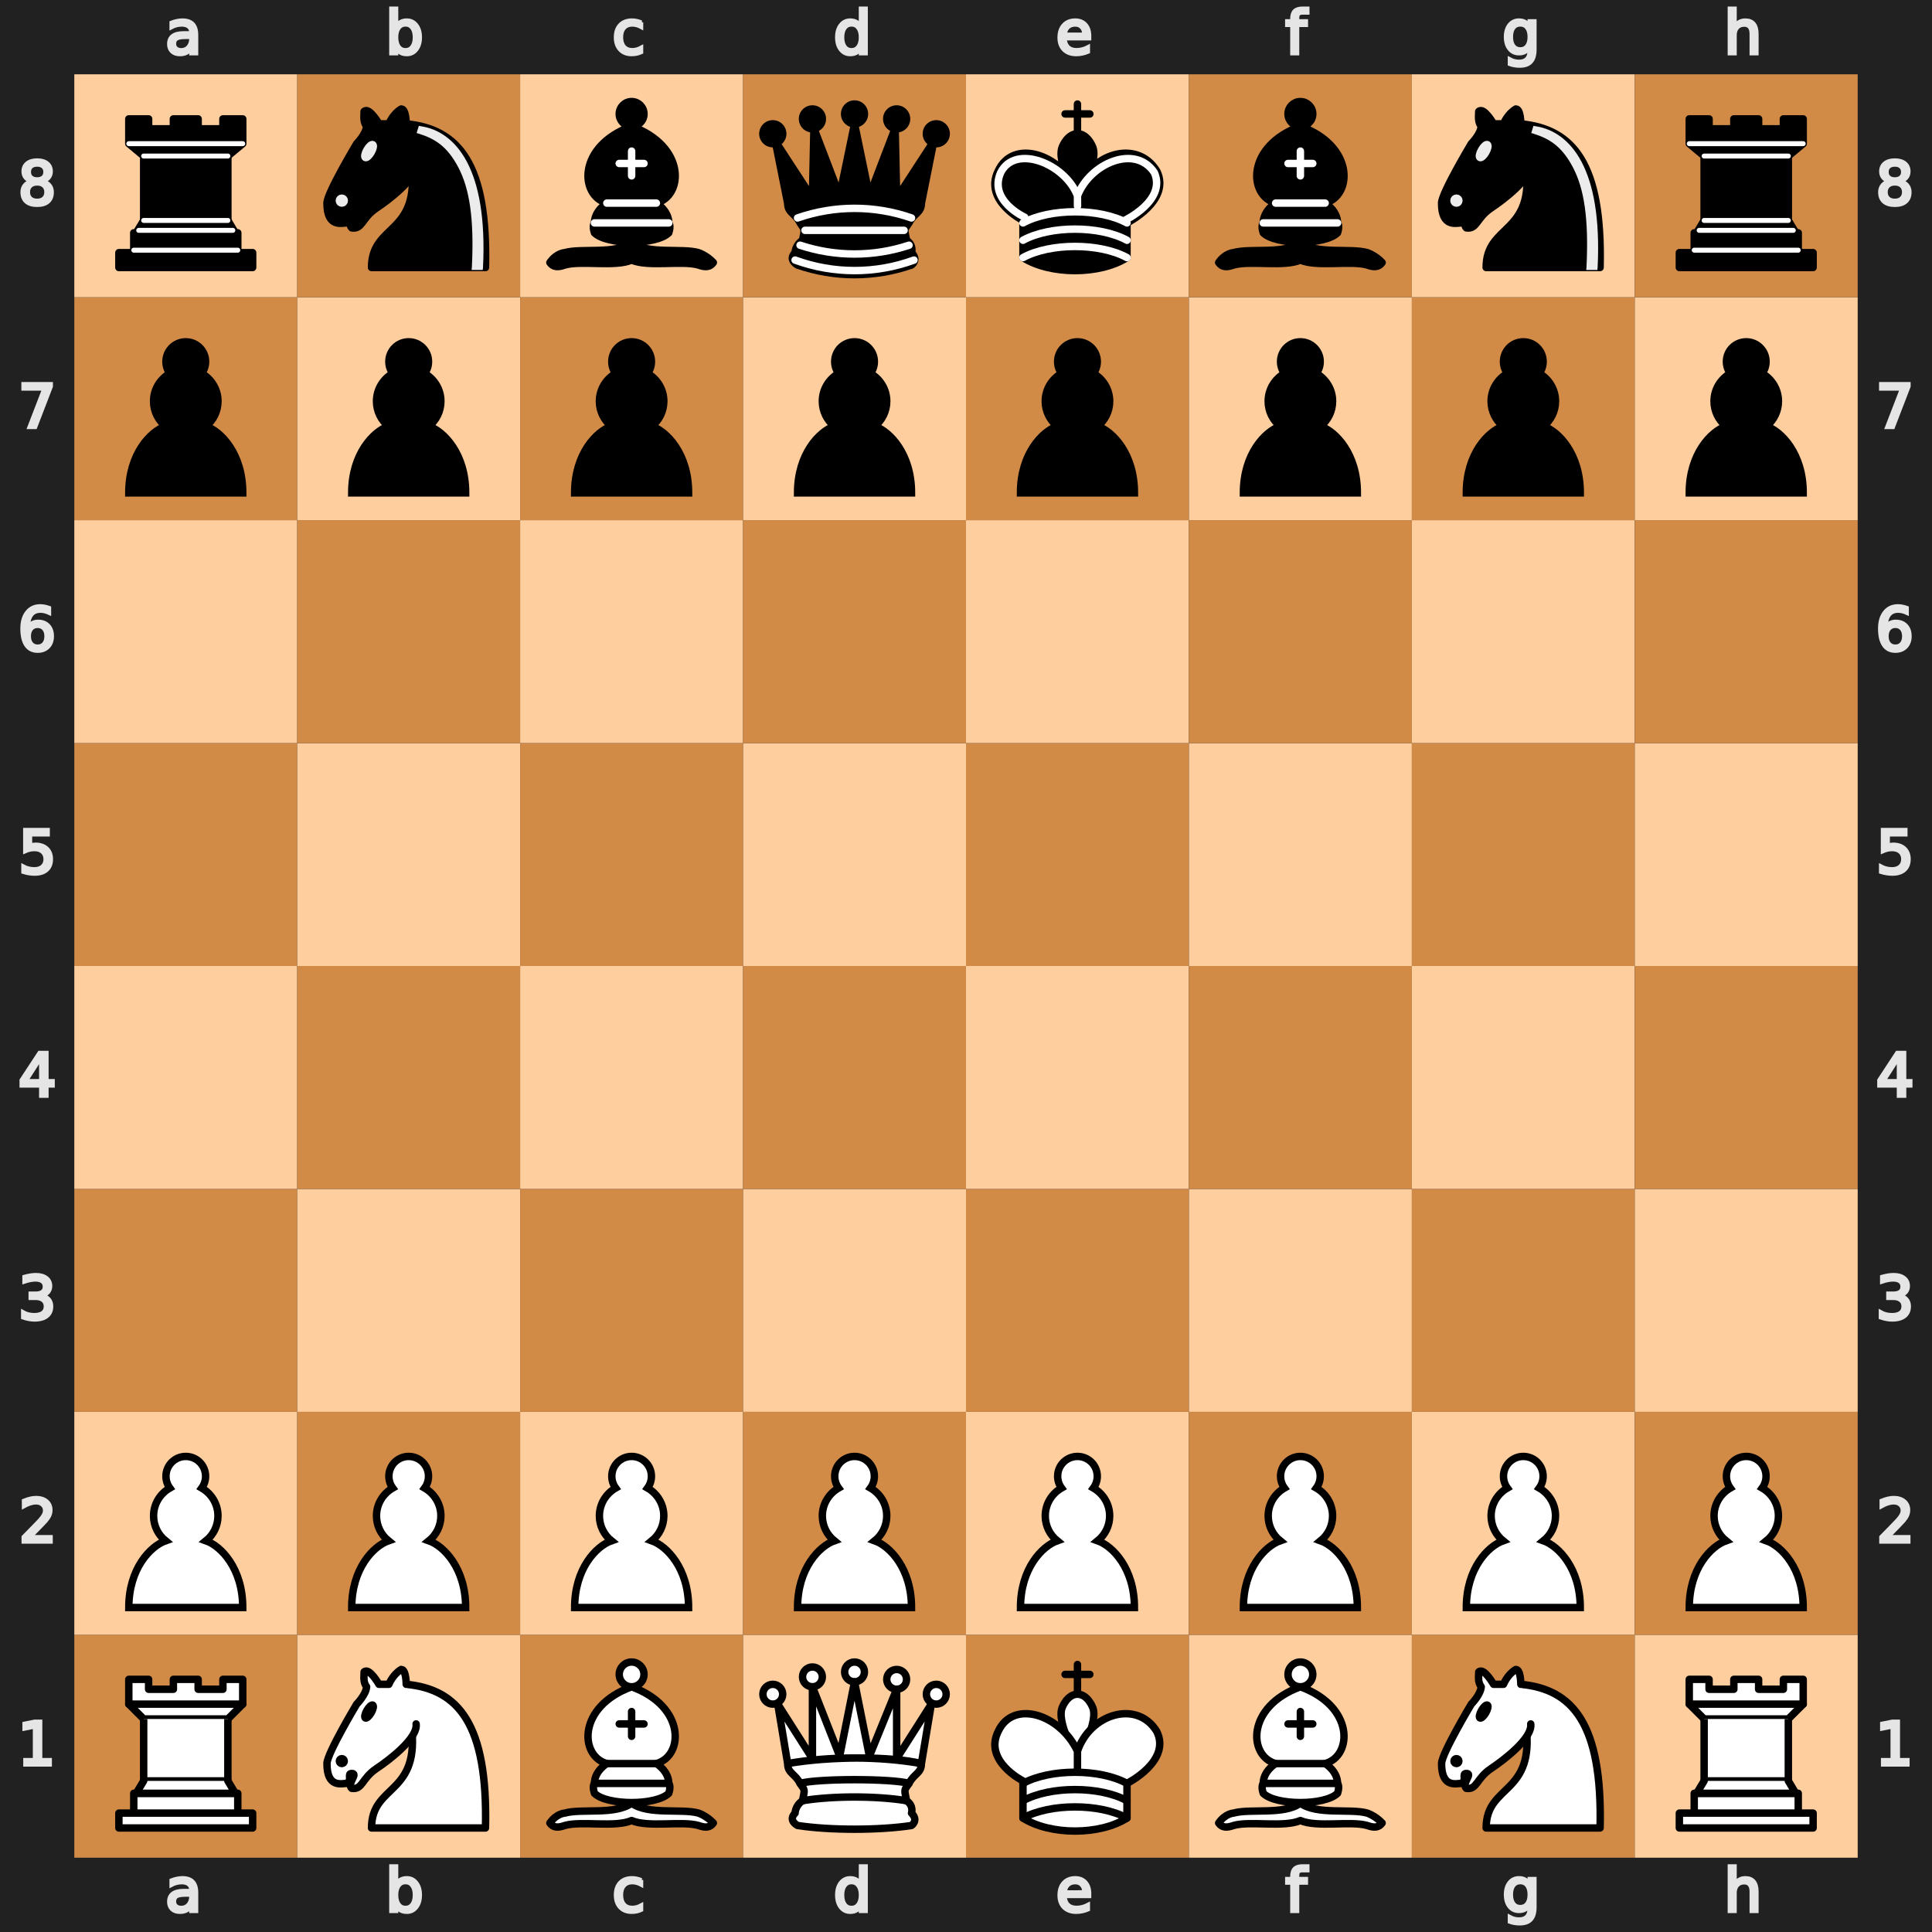
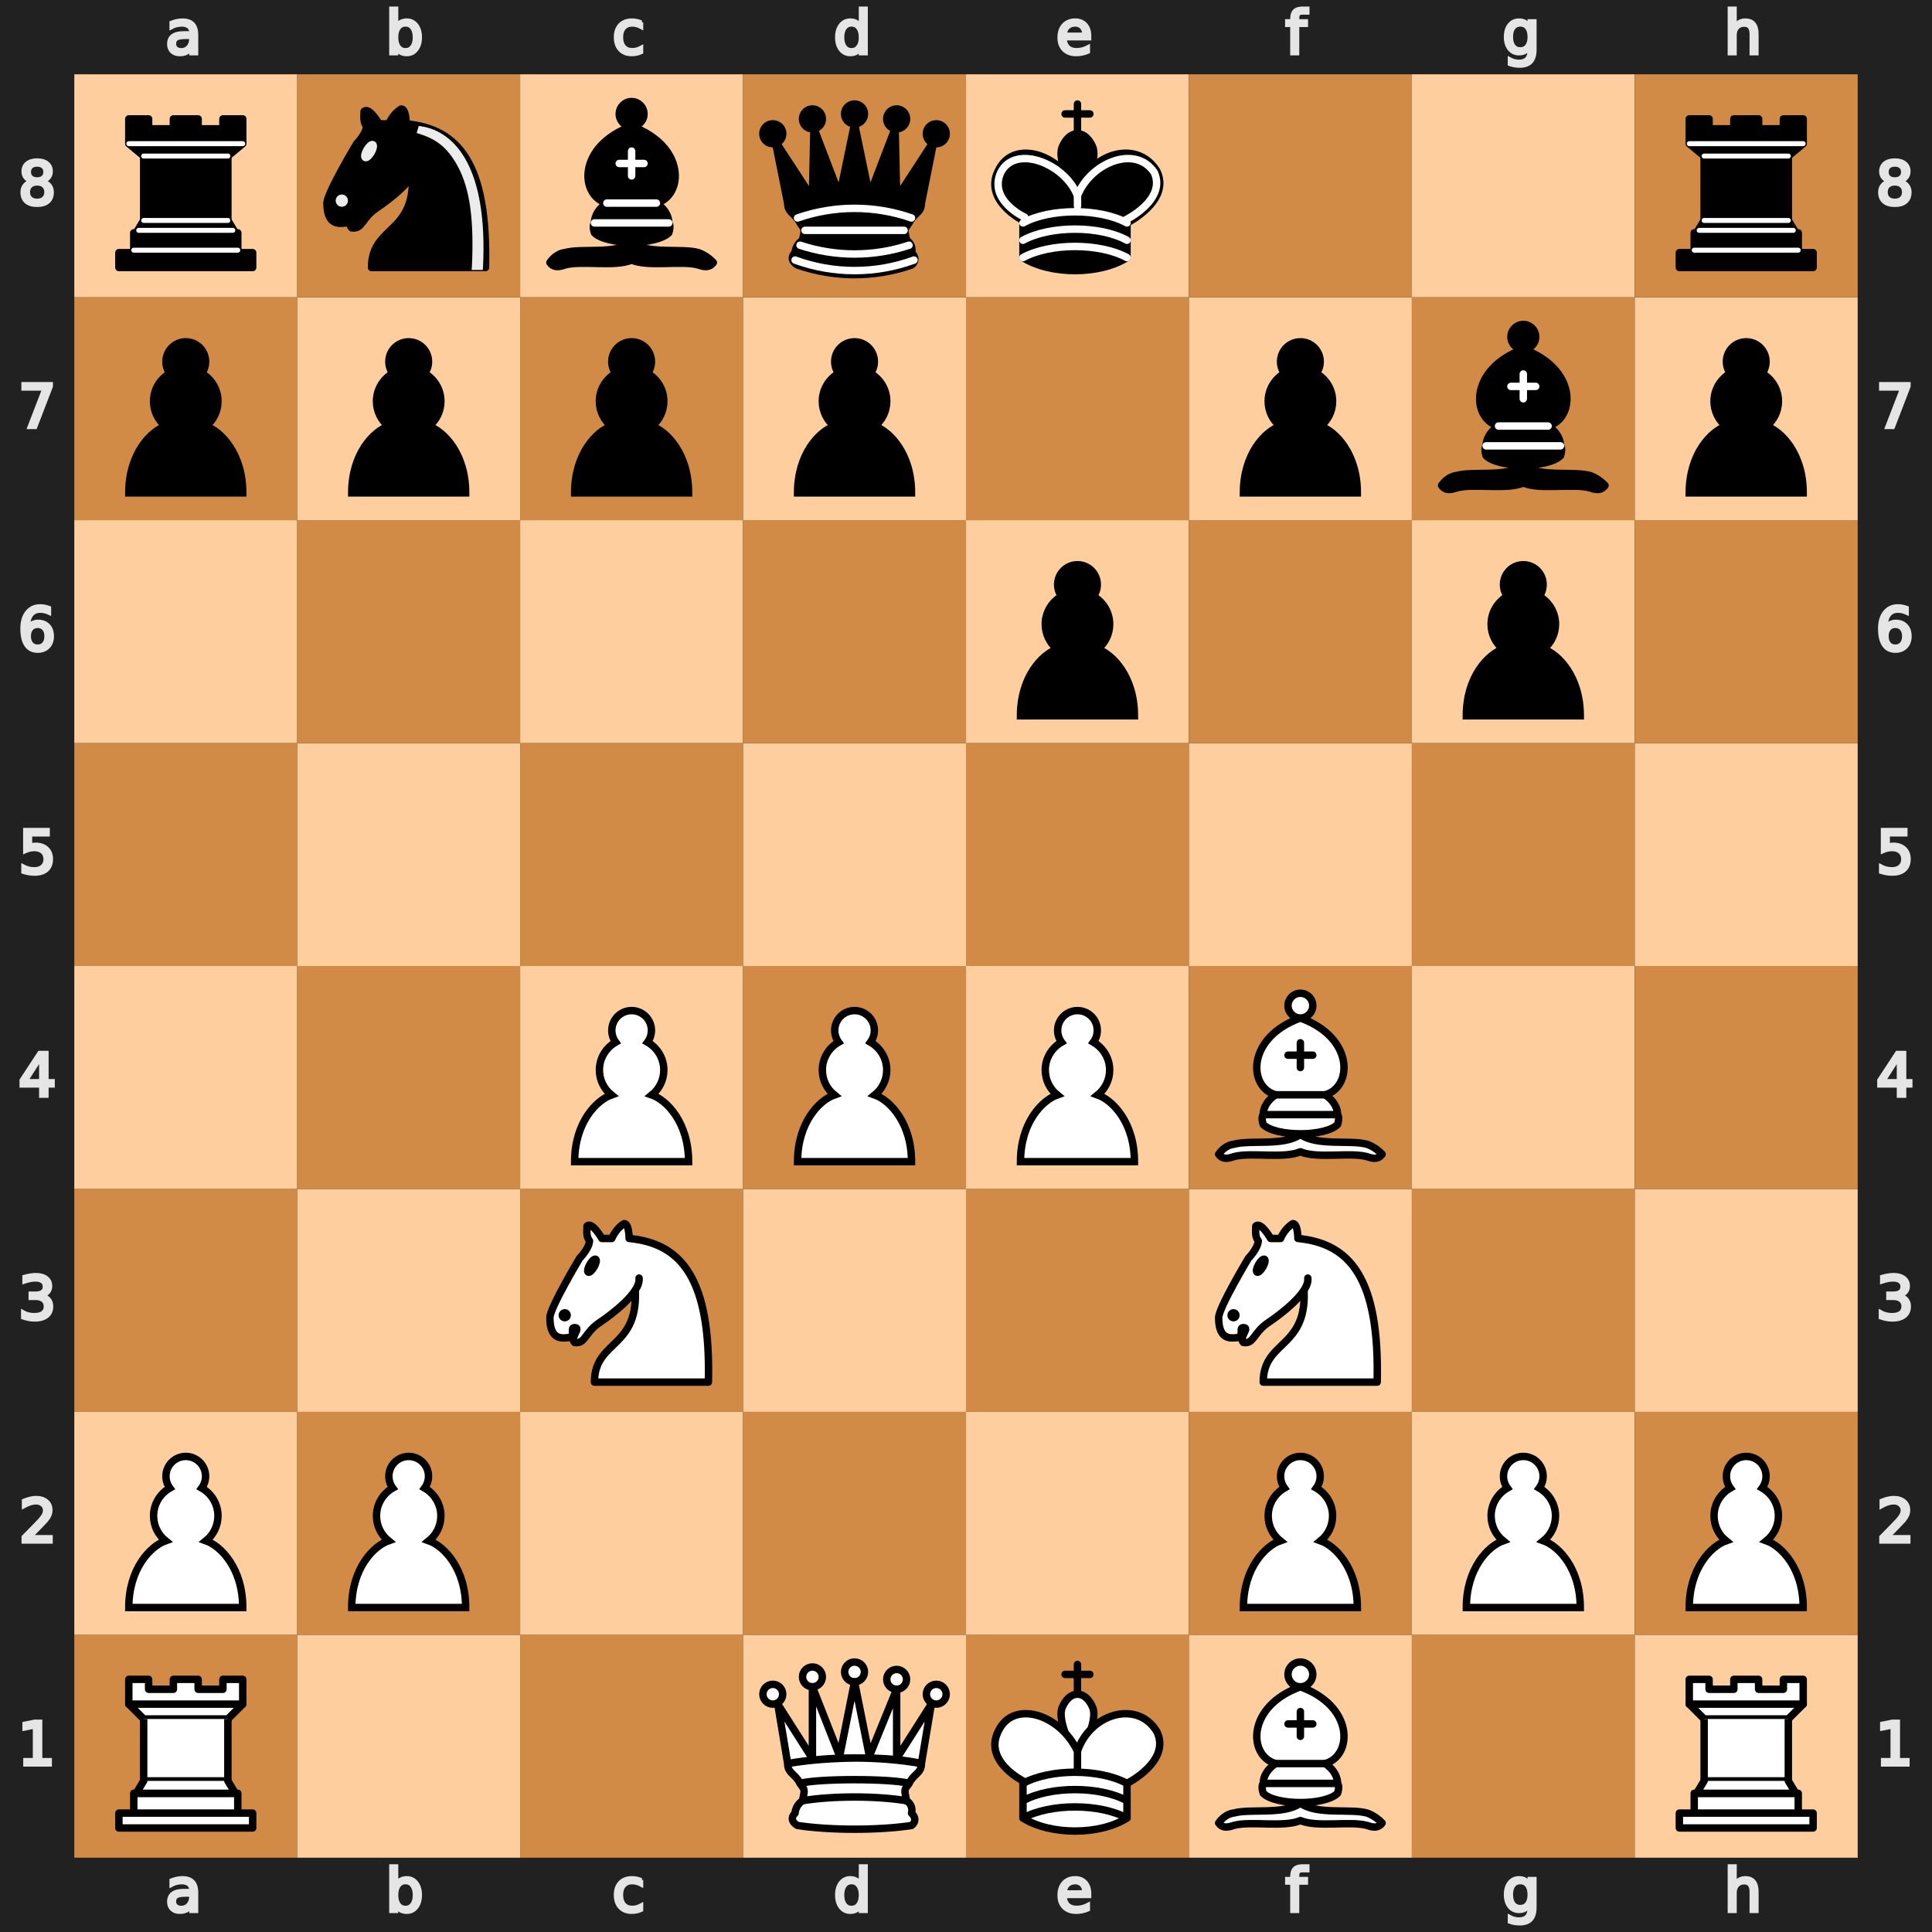
<svg xmlns="http://www.w3.org/2000/svg" xmlns:xlink="http://www.w3.org/1999/xlink" version="1.2" baseProfile="tiny" viewBox="0 0 390 390">
  <defs>
    <g id="white-pawn" class="white pawn">
      <path d="M22.5 9c-2.21 0-4 1.79-4 4 0 .89.29 1.71.78 2.38C17.33 16.5 16 18.59 16 21c0 2.03.94 3.84 2.41 5.03-3 1.06-7.41 5.55-7.41 13.47h23c0-7.92-4.41-12.41-7.41-13.47 1.47-1.19 2.41-3 2.41-5.03 0-2.41-1.33-4.5-3.28-5.62.49-.67.78-1.49.78-2.38 0-2.21-1.79-4-4-4z" fill="#fff" stroke="#000" stroke-width="1.5" stroke-linecap="round" />
    </g>
    <g id="white-knight" class="white knight" fill="none" fill-rule="evenodd" stroke="#000" stroke-width="1.5" stroke-linecap="round" stroke-linejoin="round">
      <path d="M 22,10 C 32.5,11 38.5,18 38,39 L 15,39 C 15,30 25,32.5 23,18" style="fill:#ffffff; stroke:#000000;" />
      <path d="M 24,18 C 24.38,20.91 18.45,25.37 16,27 C 13,29 13.18,31.34 11,31 C 9.958,30.06 12.41,27.96 11,28 C 10,28 11.19,29.23 10,30 C 9,30 5.997,31 6,26 C 6,24 12,14 12,14 C 12,14 13.89,12.1 14,10.5 C 13.27,9.506 13.5,8.5 13.5,7.5 C 14.5,6.5 16.5,10 16.5,10 L 18.5,10 C 18.5,10 19.28,8.008 21,7 C 22,7 22,10 22,10" style="fill:#ffffff; stroke:#000000;" />
      <path d="M 9.5 25.5 A 0.5 0.5 0 1 1 8.5,25.5 A 0.5 0.5 0 1 1 9.5 25.5 z" style="fill:#000000; stroke:#000000;" />
      <path d="M 15 15.5 A 0.5 1.5 0 1 1 14,15.5 A 0.5 1.5 0 1 1 15 15.5 z" transform="matrix(0.866,0.5,-0.5,0.866,9.693,-5.173)" style="fill:#000000; stroke:#000000;" />
    </g>
    <g id="white-bishop" class="white bishop" fill="none" fill-rule="evenodd" stroke="#000" stroke-width="1.5" stroke-linecap="round" stroke-linejoin="round">
      <g fill="#fff" stroke-linecap="butt">
        <path d="M9 36c3.39-.97 10.11.43 13.5-2 3.39 2.43 10.11 1.03 13.5 2 0 0 1.65.54 3 2-.68.97-1.65.99-3 .5-3.39-.97-10.11.46-13.5-1-3.39 1.46-10.11.03-13.5 1-1.354.49-2.323.47-3-.5 1.354-1.94 3-2 3-2zM15 32c2.5 2.5 12.5 2.5 15 0 .5-1.5 0-2 0-2 0-2.5-2.5-4-2.5-4 5.5-1.5 6-11.5-5-15.5-11 4-10.5 14-5 15.5 0 0-2.5 1.5-2.5 4 0 0-.5.5 0 2zM25 8a2.5 2.5 0 1 1-5 0 2.5 2.5 0 1 1 5 0z" />
      </g>
      <path d="M17.5 26h10M15 30h15m-7.5-14.5v5M20 18h5" stroke-linejoin="miter" />
    </g>
    <g id="white-rook" class="white rook" fill="#fff" fill-rule="evenodd" stroke="#000" stroke-width="1.5" stroke-linecap="round" stroke-linejoin="round">
      <path d="M9 39h27v-3H9v3zM12 36v-4h21v4H12zM11 14V9h4v2h5V9h5v2h5V9h4v5" stroke-linecap="butt" />
      <path d="M34 14l-3 3H14l-3-3" />
      <path d="M31 17v12.5H14V17" stroke-linecap="butt" stroke-linejoin="miter" />
      <path d="M31 29.5l1.5 2.5h-20l1.5-2.5" />
      <path d="M11 14h23" fill="none" stroke-linejoin="miter" />
    </g>
    <g id="white-queen" class="white queen" fill="#fff" fill-rule="evenodd" stroke="#000" stroke-width="1.5" stroke-linecap="round" stroke-linejoin="round">
      <path d="M8 12a2 2 0 1 1-4 0 2 2 0 1 1 4 0zM24.5 7.5a2 2 0 1 1-4 0 2 2 0 1 1 4 0zM41 12a2 2 0 1 1-4 0 2 2 0 1 1 4 0zM16 8.5a2 2 0 1 1-4 0 2 2 0 1 1 4 0zM33 9a2 2 0 1 1-4 0 2 2 0 1 1 4 0z" />
      <path d="M9 26c8.5-1.5 21-1.5 27 0l2-12-7 11V11l-5.5 13.5-3-15-3 15-5.5-14V25L7 14l2 12zM9 26c0 2 1.5 2 2.5 4 1 1.5 1 1 .5 3.5-1.5 1-1.5 2.5-1.5 2.5-1.5 1.5.5 2.5.5 2.5 6.5 1 16.5 1 23 0 0 0 1.5-1 0-2.5 0 0 .5-1.5-1-2.5-.5-2.5-.5-2 .5-3.5 1-2 2.5-2 2.5-4-8.5-1.5-18.5-1.5-27 0z" stroke-linecap="butt" />
      <path d="M11.5 30c3.5-1 18.5-1 22 0M12 33.5c6-1 15-1 21 0" fill="none" />
    </g>
    <g id="white-king" class="white king" fill="none" fill-rule="evenodd" stroke="#000" stroke-width="1.5" stroke-linecap="round" stroke-linejoin="round">
      <path d="M22.5 11.63V6M20 8h5" stroke-linejoin="miter" />
      <path d="M22.5 25s4.5-7.5 3-10.5c0 0-1-2.5-3-2.5s-3 2.5-3 2.5c-1.5 3 3 10.5 3 10.5" fill="#fff" stroke-linecap="butt" stroke-linejoin="miter" />
      <path d="M11.5 37c5.5 3.5 15.5 3.5 21 0v-7s9-4.5 6-10.5c-4-6.5-13.5-3.5-16 4V27v-3.5c-3.5-7.5-13-10.5-16-4-3 6 5 10 5 10V37z" fill="#fff" />
      <path d="M11.5 30c5.5-3 15.5-3 21 0m-21 3.5c5.5-3 15.5-3 21 0m-21 3.5c5.5-3 15.5-3 21 0" />
    </g>
    <g id="black-pawn" class="black pawn">
      <path d="M22.5 9c-2.21 0-4 1.79-4 4 0 .89.29 1.71.78 2.38C17.33 16.5 16 18.59 16 21c0 2.03.94 3.84 2.41 5.03-3 1.06-7.41 5.55-7.41 13.47h23c0-7.92-4.41-12.41-7.41-13.47 1.47-1.19 2.41-3 2.41-5.03 0-2.41-1.33-4.5-3.28-5.62.49-.67.78-1.49.78-2.38 0-2.21-1.79-4-4-4z" fill="#000" stroke="#000" stroke-width="1.5" stroke-linecap="round" />
    </g>
    <g id="black-knight" class="black knight" fill="none" fill-rule="evenodd" stroke="#000" stroke-width="1.5" stroke-linecap="round" stroke-linejoin="round">
      <path d="M 22,10 C 32.5,11 38.5,18 38,39 L 15,39 C 15,30 25,32.5 23,18" style="fill:#000000; stroke:#000000;" />
      <path d="M 24,18 C 24.38,20.91 18.45,25.37 16,27 C 13,29 13.18,31.34 11,31 C 9.958,30.06 12.41,27.96 11,28 C 10,28 11.19,29.23 10,30 C 9,30 5.997,31 6,26 C 6,24 12,14 12,14 C 12,14 13.89,12.1 14,10.5 C 13.27,9.506 13.5,8.5 13.5,7.5 C 14.5,6.5 16.5,10 16.5,10 L 18.5,10 C 18.5,10 19.28,8.008 21,7 C 22,7 22,10 22,10" style="fill:#000000; stroke:#000000;" />
      <path d="M 9.5 25.5 A 0.5 0.5 0 1 1 8.5,25.5 A 0.5 0.5 0 1 1 9.5 25.5 z" style="fill:#ececec; stroke:#ececec;" />
      <path d="M 15 15.5 A 0.5 1.5 0 1 1 14,15.5 A 0.5 1.5 0 1 1 15 15.5 z" transform="matrix(0.866,0.5,-0.5,0.866,9.693,-5.173)" style="fill:#ececec; stroke:#ececec;" />
      <path d="M 24.55,10.4 L 24.1,11.85 L 24.6,12 C 27.75,13 30.25,14.49 32.5,18.75 C 34.75,23.01 35.75,29.06 35.25,39 L 35.2,39.5 L 37.45,39.5 L 37.5,39 C 38,28.94 36.62,22.15 34.25,17.66 C 31.88,13.17 28.46,11.02 25.06,10.5 L 24.55,10.4 z " style="fill:#ececec; stroke:none;" />
    </g>
    <g id="black-bishop" class="black bishop" fill="none" fill-rule="evenodd" stroke="#000" stroke-width="1.5" stroke-linecap="round" stroke-linejoin="round">
      <path d="M9 36c3.39-.97 10.11.43 13.5-2 3.39 2.43 10.11 1.03 13.5 2 0 0 1.65.54 3 2-.68.97-1.65.99-3 .5-3.39-.97-10.11.46-13.5-1-3.39 1.46-10.11.03-13.5 1-1.354.49-2.323.47-3-.5 1.354-1.94 3-2 3-2zm6-4c2.5 2.5 12.5 2.5 15 0 .5-1.5 0-2 0-2 0-2.5-2.5-4-2.5-4 5.5-1.5 6-11.5-5-15.5-11 4-10.5 14-5 15.5 0 0-2.5 1.5-2.5 4 0 0-.5.5 0 2zM25 8a2.5 2.5 0 1 1-5 0 2.5 2.5 0 1 1 5 0z" fill="#000" stroke-linecap="butt" />
      <path d="M17.5 26h10M15 30h15m-7.5-14.5v5M20 18h5" stroke="#fff" stroke-linejoin="miter" />
    </g>
    <g id="black-rook" class="black rook" fill="#000" fill-rule="evenodd" stroke="#000" stroke-width="1.5" stroke-linecap="round" stroke-linejoin="round">
      <path d="M9 39h27v-3H9v3zM12.5 32l1.5-2.5h17l1.5 2.5h-20zM12 36v-4h21v4H12z" stroke-linecap="butt" />
      <path d="M14 29.5v-13h17v13H14z" stroke-linecap="butt" stroke-linejoin="miter" />
      <path d="M14 16.5L11 14h23l-3 2.5H14zM11 14V9h4v2h5V9h5v2h5V9h4v5H11z" stroke-linecap="butt" />
      <path d="M12 35.5h21M13 31.5h19M14 29.5h17M14 16.5h17M11 14h23" fill="none" stroke="#fff" stroke-width="1" stroke-linejoin="miter" />
    </g>
    <g id="black-queen" class="black queen" fill="#000" fill-rule="evenodd" stroke="#000" stroke-width="1.5" stroke-linecap="round" stroke-linejoin="round">
      <g fill="#000" stroke="none">
        <circle cx="6" cy="12" r="2.75" />
        <circle cx="14" cy="9" r="2.75" />
        <circle cx="22.5" cy="8" r="2.75" />
        <circle cx="31" cy="9" r="2.75" />
        <circle cx="39" cy="12" r="2.75" />
      </g>
      <path d="M9 26c8.5-1.5 21-1.5 27 0l2.5-12.5L31 25l-.3-14.1-5.2 13.6-3-14.5-3 14.5-5.2-13.6L14 25 6.5 13.5 9 26zM9 26c0 2 1.5 2 2.5 4 1 1.5 1 1 .5 3.5-1.5 1-1.5 2.5-1.5 2.5-1.5 1.5.5 2.5.5 2.5 6.5 1 16.5 1 23 0 0 0 1.5-1 0-2.5 0 0 .5-1.5-1-2.5-.5-2.5-.5-2 .5-3.5 1-2 2.5-2 2.5-4-8.5-1.5-18.5-1.5-27 0z" stroke-linecap="butt" />
      <path d="M11 38.5a35 35 1 0 0 23 0" fill="none" stroke-linecap="butt" />
      <path d="M11 29a35 35 1 0 1 23 0M12.5 31.5h20M11.5 34.5a35 35 1 0 0 22 0M10.5 37.5a35 35 1 0 0 24 0" fill="none" stroke="#fff" />
    </g>
    <g id="black-king" class="black king" fill="none" fill-rule="evenodd" stroke="#000" stroke-width="1.5" stroke-linecap="round" stroke-linejoin="round">
      <path d="M22.5 11.63V6" stroke-linejoin="miter" />
      <path d="M22.5 25s4.5-7.5 3-10.5c0 0-1-2.5-3-2.5s-3 2.5-3 2.5c-1.5 3 3 10.5 3 10.5" fill="#000" stroke-linecap="butt" stroke-linejoin="miter" />
      <path d="M11.5 37c5.5 3.5 15.5 3.5 21 0v-7s9-4.5 6-10.5c-4-6.5-13.5-3.5-16 4V27v-3.5c-3.5-7.5-13-10.5-16-4-3 6 5 10 5 10V37z" fill="#000" />
      <path d="M20 8h5" stroke-linejoin="miter" />
      <path d="M32 29.5s8.5-4 6.03-9.65C34.15 14 25 18 22.5 24.5l.01 2.1-.01-2.1C20 18 9.906 14 6.997 19.85c-2.497 5.65 4.853 9 4.853 9M11.5 30c5.5-3 15.5-3 21 0m-21 3.5c5.5-3 15.5-3 21 0m-21 3.5c5.5-3 15.5-3 21 0" stroke="#fff" />
    </g>
  </defs>
  <rect x="0" y="0" width="390" height="390" fill="#212121" />
  <g transform="translate(20, 0) scale(0.75, 0.75)" fill="#e5e5e5" stroke="#e5e5e5">
    <path d="M23.328 10.016q-1.742 0-2.414.398-.672.398-.672 1.36 0 .765.5 1.218.508.445 1.375.445 1.196 0 1.914-.843.727-.852.727-2.258v-.32zm2.867-.594v4.992h-1.437v-1.328q-.492.797-1.227 1.18-.734.375-1.797.375-1.343 0-2.14-.75-.79-.758-.79-2.024 0-1.476.985-2.226.992-.75 2.953-.75h2.016V8.75q0-.992-.656-1.531-.649-.547-1.829-.547-.75 0-1.46.18-.711.18-1.368.539V6.062q.79-.304 1.532-.453.742-.156 1.445-.156 1.898 0 2.836.984.937.985.937 2.985z" />
  </g>
  <g transform="translate(20, 375) scale(0.75, 0.75)" fill="#e5e5e5" stroke="#e5e5e5">
    <path d="M23.328 10.016q-1.742 0-2.414.398-.672.398-.672 1.36 0 .765.5 1.218.508.445 1.375.445 1.196 0 1.914-.843.727-.852.727-2.258v-.32zm2.867-.594v4.992h-1.437v-1.328q-.492.797-1.227 1.18-.734.375-1.797.375-1.343 0-2.14-.75-.79-.758-.79-2.024 0-1.476.985-2.226.992-.75 2.953-.75h2.016V8.75q0-.992-.656-1.531-.649-.547-1.829-.547-.75 0-1.46.18-.711.18-1.368.539V6.062q.79-.304 1.532-.453.742-.156 1.445-.156 1.898 0 2.836.984.937.985.937 2.985z" />
  </g>
  <g transform="translate(65, 0) scale(0.75, 0.75)" fill="#e5e5e5" stroke="#e5e5e5">
    <path d="M24.922 10.047q0-1.586-.656-2.485-.649-.906-1.79-.906-1.14 0-1.796.906-.649.899-.649 2.485 0 1.586.649 2.492.656.898 1.797.898 1.14 0 1.789-.898.656-.906.656-2.492zm-4.89-3.055q.452-.781 1.14-1.156.695-.383 1.656-.383 1.594 0 2.586 1.266 1 1.265 1 3.328 0 2.062-1 3.328-.992 1.266-2.586 1.266-.96 0-1.656-.375-.688-.383-1.14-1.164v1.312h-1.446V2.258h1.445z" />
  </g>
  <g transform="translate(65, 375) scale(0.75, 0.75)" fill="#e5e5e5" stroke="#e5e5e5">
    <path d="M24.922 10.047q0-1.586-.656-2.485-.649-.906-1.79-.906-1.14 0-1.796.906-.649.899-.649 2.485 0 1.586.649 2.492.656.898 1.797.898 1.14 0 1.789-.898.656-.906.656-2.492zm-4.89-3.055q.452-.781 1.14-1.156.695-.383 1.656-.383 1.594 0 2.586 1.266 1 1.265 1 3.328 0 2.062-1 3.328-.992 1.266-2.586 1.266-.96 0-1.656-.375-.688-.383-1.14-1.164v1.312h-1.446V2.258h1.445z" />
  </g>
  <g transform="translate(110, 0) scale(0.75, 0.75)" fill="#e5e5e5" stroke="#e5e5e5">
    <path d="M25.96 6v1.344q-.608-.336-1.226-.5-.609-.172-1.234-.172-1.398 0-2.172.89-.773.883-.773 2.485 0 1.601.773 2.492.774.883 2.172.883.625 0 1.234-.164.618-.172 1.227-.508v1.328q-.602.281-1.25.422-.64.14-1.367.14-1.977 0-3.14-1.242-1.165-1.242-1.165-3.351 0-2.14 1.172-3.367 1.18-1.227 3.227-1.227.664 0 1.296.14.633.134 1.227.407z" />
  </g>
  <g transform="translate(110, 375) scale(0.75, 0.75)" fill="#e5e5e5" stroke="#e5e5e5">
    <path d="M25.96 6v1.344q-.608-.336-1.226-.5-.609-.172-1.234-.172-1.398 0-2.172.89-.773.883-.773 2.485 0 1.601.773 2.492.774.883 2.172.883.625 0 1.234-.164.618-.172 1.227-.508v1.328q-.602.281-1.25.422-.64.14-1.367.14-1.977 0-3.14-1.242-1.165-1.242-1.165-3.351 0-2.14 1.172-3.367 1.18-1.227 3.227-1.227.664 0 1.296.14.633.134 1.227.407z" />
  </g>
  <g transform="translate(155, 0) scale(0.75, 0.75)" fill="#e5e5e5" stroke="#e5e5e5">
    <path d="M24.973 6.992V2.258h1.437v12.156h-1.437v-1.312q-.453.78-1.149 1.164-.687.375-1.656.375-1.586 0-2.586-1.266-.992-1.266-.992-3.328 0-2.063.992-3.328 1-1.266 2.586-1.266.969 0 1.656.383.696.375 1.149 1.156zm-4.899 3.055q0 1.586.649 2.492.656.898 1.797.898 1.14 0 1.796-.898.657-.906.657-2.492 0-1.586-.657-2.485-.656-.906-1.796-.906-1.141 0-1.797.906-.649.899-.649 2.485z" />
  </g>
  <g transform="translate(155, 375) scale(0.75, 0.75)" fill="#e5e5e5" stroke="#e5e5e5">
    <path d="M24.973 6.992V2.258h1.437v12.156h-1.437v-1.312q-.453.78-1.149 1.164-.687.375-1.656.375-1.586 0-2.586-1.266-.992-1.266-.992-3.328 0-2.063.992-3.328 1-1.266 2.586-1.266.969 0 1.656.383.696.375 1.149 1.156zm-4.899 3.055q0 1.586.649 2.492.656.898 1.797.898 1.14 0 1.796-.898.657-.906.657-2.492 0-1.586-.657-2.485-.656-.906-1.796-.906-1.141 0-1.797.906-.649.899-.649 2.485z" />
  </g>
  <g transform="translate(200, 0) scale(0.75, 0.75)" fill="#e5e5e5" stroke="#e5e5e5">
    <path d="M26.555 9.68v.703h-6.61q.094 1.484.89 2.265.806.774 2.235.774.828 0 1.602-.203.781-.203 1.547-.61v1.36q-.774.328-1.586.5-.813.172-1.649.172-2.093 0-3.32-1.22-1.219-1.218-1.219-3.296 0-2.148 1.157-3.406 1.164-1.266 3.132-1.266 1.766 0 2.79 1.14 1.03 1.134 1.03 3.087zm-1.438-.422q-.015-1.18-.664-1.883-.64-.703-1.703-.703-1.203 0-1.93.68-.718.68-.828 1.914z" />
  </g>
  <g transform="translate(200, 375) scale(0.75, 0.75)" fill="#e5e5e5" stroke="#e5e5e5">
    <path d="M26.555 9.68v.703h-6.61q.094 1.484.89 2.265.806.774 2.235.774.828 0 1.602-.203.781-.203 1.547-.61v1.36q-.774.328-1.586.5-.813.172-1.649.172-2.093 0-3.32-1.22-1.219-1.218-1.219-3.296 0-2.148 1.157-3.406 1.164-1.266 3.132-1.266 1.766 0 2.79 1.14 1.03 1.134 1.03 3.087zm-1.438-.422q-.015-1.18-.664-1.883-.64-.703-1.703-.703-1.203 0-1.93.68-.718.68-.828 1.914z" />
  </g>
  <g transform="translate(245, 0) scale(0.75, 0.75)" fill="#e5e5e5" stroke="#e5e5e5">
    <path d="M25.285 2.258v1.195H23.91q-.773 0-1.078.313-.297.312-.297 1.125v.773h2.367v1.117h-2.367v7.633H21.09V6.781h-1.375V5.664h1.375v-.61q0-1.46.68-2.124.68-.672 2.156-.672z" />
  </g>
  <g transform="translate(245, 375) scale(0.75, 0.75)" fill="#e5e5e5" stroke="#e5e5e5">
    <path d="M25.285 2.258v1.195H23.91q-.773 0-1.078.313-.297.312-.297 1.125v.773h2.367v1.117h-2.367v7.633H21.09V6.781h-1.375V5.664h1.375v-.61q0-1.46.68-2.124.68-.672 2.156-.672z" />
  </g>
  <g transform="translate(290, 0) scale(0.75, 0.75)" fill="#e5e5e5" stroke="#e5e5e5">
    <path d="M24.973 9.937q0-1.562-.649-2.421-.64-.86-1.804-.86-1.157 0-1.805.86-.64.859-.64 2.421 0 1.555.64 2.415.648.859 1.805.859 1.164 0 1.804-.86.649-.859.649-2.414zm1.437 3.391q0 2.234-.992 3.32-.992 1.094-3.04 1.094-.757 0-1.429-.117-.672-.11-1.304-.344v-1.398q.632.344 1.25.508.617.164 1.257.164 1.414 0 2.118-.743.703-.734.703-2.226v-.711q-.446.773-1.141 1.156-.695.383-1.664.383-1.61 0-2.594-1.227-.984-1.226-.984-3.25 0-2.03.984-3.257.985-1.227 2.594-1.227.969 0 1.664.383t1.14 1.156V5.664h1.438z" />
  </g>
  <g transform="translate(290, 375) scale(0.75, 0.75)" fill="#e5e5e5" stroke="#e5e5e5">
    <path d="M24.973 9.937q0-1.562-.649-2.421-.64-.86-1.804-.86-1.157 0-1.805.86-.64.859-.64 2.421 0 1.555.64 2.415.648.859 1.805.859 1.164 0 1.804-.86.649-.859.649-2.414zm1.437 3.391q0 2.234-.992 3.32-.992 1.094-3.04 1.094-.757 0-1.429-.117-.672-.11-1.304-.344v-1.398q.632.344 1.25.508.617.164 1.257.164 1.414 0 2.118-.743.703-.734.703-2.226v-.711q-.446.773-1.141 1.156-.695.383-1.664.383-1.61 0-2.594-1.227-.984-1.226-.984-3.25 0-2.03.984-3.257.985-1.227 2.594-1.227.969 0 1.664.383t1.14 1.156V5.664h1.438z" />
  </g>
  <g transform="translate(335, 0) scale(0.75, 0.75)" fill="#e5e5e5" stroke="#e5e5e5">
    <path d="M26.164 9.133v5.281h-1.437V9.18q0-1.243-.485-1.86-.484-.617-1.453-.617-1.164 0-1.836.742-.672.742-.672 2.024v4.945h-1.445V2.258h1.445v4.765q.516-.789 1.211-1.18.703-.39 1.617-.39 1.508 0 2.282.938.773.93.773 2.742z" />
  </g>
  <g transform="translate(335, 375) scale(0.75, 0.75)" fill="#e5e5e5" stroke="#e5e5e5">
    <path d="M26.164 9.133v5.281h-1.437V9.18q0-1.243-.485-1.86-.484-.617-1.453-.617-1.164 0-1.836.742-.672.742-.672 2.024v4.945h-1.445V2.258h1.445v4.765q.516-.789 1.211-1.18.703-.39 1.617-.39 1.508 0 2.282.938.773.93.773 2.742z" />
  </g>
  <g transform="translate(0, 335) scale(0.75, 0.75)" fill="#e5e5e5" stroke="#e5e5e5">
    <path d="M6.754 26.996h2.578v-8.898l-2.805.562v-1.437l2.79-.563h1.578v10.336h2.578v1.328h-6.72z" />
  </g>
  <g transform="translate(375, 335) scale(0.75, 0.75)" fill="#e5e5e5" stroke="#e5e5e5">
    <path d="M6.754 26.996h2.578v-8.898l-2.805.562v-1.437l2.79-.563h1.578v10.336h2.578v1.328h-6.72z" />
  </g>
  <g transform="translate(0, 290) scale(0.75, 0.75)" fill="#e5e5e5" stroke="#e5e5e5">
    <path d="M8.195 26.996h5.508v1.328H6.297v-1.328q.898-.93 2.445-2.492 1.555-1.57 1.953-2.024.758-.851 1.055-1.437.305-.594.305-1.164 0-.93-.657-1.516-.648-.586-1.695-.586-.742 0-1.57.258-.82.258-1.758.781v-1.593q.953-.383 1.781-.578.828-.196 1.516-.196 1.812 0 2.89.906 1.079.907 1.079 2.422 0 .72-.274 1.368-.265.64-.976 1.515-.196.227-1.243 1.313-1.046 1.078-2.953 3.023z" />
  </g>
  <g transform="translate(375, 290) scale(0.75, 0.75)" fill="#e5e5e5" stroke="#e5e5e5">
    <path d="M8.195 26.996h5.508v1.328H6.297v-1.328q.898-.93 2.445-2.492 1.555-1.57 1.953-2.024.758-.851 1.055-1.437.305-.594.305-1.164 0-.93-.657-1.516-.648-.586-1.695-.586-.742 0-1.57.258-.82.258-1.758.781v-1.593q.953-.383 1.781-.578.828-.196 1.516-.196 1.812 0 2.89.906 1.079.907 1.079 2.422 0 .72-.274 1.368-.265.64-.976 1.515-.196.227-1.243 1.313-1.046 1.078-2.953 3.023z" />
  </g>
  <g transform="translate(0, 245) scale(0.75, 0.75)" fill="#e5e5e5" stroke="#e5e5e5">
    <path d="M11.434 22.035q1.132.242 1.765 1.008.64.766.64 1.89 0 1.727-1.187 2.672-1.187.946-3.375.946-.734 0-1.515-.149-.774-.14-1.602-.43V26.45q.656.383 1.438.578.78.196 1.632.196 1.485 0 2.258-.586.782-.586.782-1.703 0-1.032-.727-1.61-.719-.586-2.008-.586h-1.36v-1.297h1.423q1.164 0 1.78-.46.618-.47.618-1.344 0-.899-.64-1.375-.633-.485-1.82-.485-.65 0-1.391.141-.743.14-1.633.437V16.95q.898-.25 1.68-.375.788-.125 1.484-.125 1.797 0 2.844.82 1.046.813 1.046 2.204 0 .968-.554 1.64-.555.664-1.578.922z" />
  </g>
  <g transform="translate(375, 245) scale(0.75, 0.75)" fill="#e5e5e5" stroke="#e5e5e5">
    <path d="M11.434 22.035q1.132.242 1.765 1.008.64.766.64 1.89 0 1.727-1.187 2.672-1.187.946-3.375.946-.734 0-1.515-.149-.774-.14-1.602-.43V26.45q.656.383 1.438.578.78.196 1.632.196 1.485 0 2.258-.586.782-.586.782-1.703 0-1.032-.727-1.61-.719-.586-2.008-.586h-1.36v-1.297h1.423q1.164 0 1.78-.46.618-.47.618-1.344 0-.899-.64-1.375-.633-.485-1.82-.485-.65 0-1.391.141-.743.14-1.633.437V16.95q.898-.25 1.68-.375.788-.125 1.484-.125 1.797 0 2.844.82 1.046.813 1.046 2.204 0 .968-.554 1.64-.555.664-1.578.922z" />
  </g>
  <g transform="translate(0, 200) scale(0.75, 0.75)" fill="#e5e5e5" stroke="#e5e5e5">
    <path d="M11.016 18.035L7.03 24.262h3.985zm-.414-1.375h1.984v7.602h1.664v1.312h-1.664v2.75h-1.57v-2.75H5.75v-1.523z" />
  </g>
  <g transform="translate(375, 200) scale(0.75, 0.75)" fill="#e5e5e5" stroke="#e5e5e5">
    <path d="M11.016 18.035L7.03 24.262h3.985zm-.414-1.375h1.984v7.602h1.664v1.312h-1.664v2.75h-1.57v-2.75H5.75v-1.523z" />
  </g>
  <g transform="translate(0, 155) scale(0.75, 0.75)" fill="#e5e5e5" stroke="#e5e5e5">
    <path d="M6.719 16.66h6.195v1.328h-4.75v2.86q.344-.118.688-.172.343-.063.687-.063 1.953 0 3.094 1.07 1.14 1.07 1.14 2.899 0 1.883-1.171 2.93-1.172 1.039-3.305 1.039-.735 0-1.5-.125-.758-.125-1.57-.375v-1.586q.703.383 1.453.57.75.188 1.586.188 1.351 0 2.14-.711.79-.711.79-1.93 0-1.219-.79-1.93-.789-.71-2.14-.71-.633 0-1.266.14-.625.14-1.281.438z" />
  </g>
  <g transform="translate(375, 155) scale(0.75, 0.75)" fill="#e5e5e5" stroke="#e5e5e5">
    <path d="M6.719 16.66h6.195v1.328h-4.75v2.86q.344-.118.688-.172.343-.063.687-.063 1.953 0 3.094 1.07 1.14 1.07 1.14 2.899 0 1.883-1.171 2.93-1.172 1.039-3.305 1.039-.735 0-1.5-.125-.758-.125-1.57-.375v-1.586q.703.383 1.453.57.75.188 1.586.188 1.351 0 2.14-.711.79-.711.79-1.93 0-1.219-.79-1.93-.789-.71-2.14-.71-.633 0-1.266.14-.625.14-1.281.438z" />
  </g>
  <g transform="translate(0, 110) scale(0.75, 0.75)" fill="#e5e5e5" stroke="#e5e5e5">
    <path d="M10.137 21.863q-1.063 0-1.688.727-.617.726-.617 1.992 0 1.258.617 1.992.625.727 1.688.727 1.062 0 1.68-.727.624-.734.624-1.992 0-1.266-.625-1.992-.617-.727-1.68-.727zm3.133-4.945v1.437q-.594-.28-1.204-.43-.601-.148-1.195-.148-1.562 0-2.39 1.055-.82 1.055-.938 3.188.46-.68 1.156-1.04.696-.367 1.531-.367 1.758 0 2.774 1.07 1.023 1.063 1.023 2.899 0 1.797-1.062 2.883-1.063 1.086-2.828 1.086-2.024 0-3.094-1.547-1.07-1.555-1.07-4.5 0-2.766 1.312-4.406 1.313-1.649 3.524-1.649.593 0 1.195.117.61.118 1.266.352z" />
  </g>
  <g transform="translate(375, 110) scale(0.75, 0.75)" fill="#e5e5e5" stroke="#e5e5e5">
    <path d="M10.137 21.863q-1.063 0-1.688.727-.617.726-.617 1.992 0 1.258.617 1.992.625.727 1.688.727 1.062 0 1.68-.727.624-.734.624-1.992 0-1.266-.625-1.992-.617-.727-1.68-.727zm3.133-4.945v1.437q-.594-.28-1.204-.43-.601-.148-1.195-.148-1.562 0-2.39 1.055-.82 1.055-.938 3.188.46-.68 1.156-1.04.696-.367 1.531-.367 1.758 0 2.774 1.07 1.023 1.063 1.023 2.899 0 1.797-1.062 2.883-1.063 1.086-2.828 1.086-2.024 0-3.094-1.547-1.07-1.555-1.07-4.5 0-2.766 1.312-4.406 1.313-1.649 3.524-1.649.593 0 1.195.117.61.118 1.266.352z" />
  </g>
  <g transform="translate(0, 65) scale(0.75, 0.75)" fill="#e5e5e5" stroke="#e5e5e5">
    <path d="M6.25 16.66h7.5v.672L9.516 28.324H7.867l3.985-10.336H6.25z" />
  </g>
  <g transform="translate(375, 65) scale(0.75, 0.75)" fill="#e5e5e5" stroke="#e5e5e5">
    <path d="M6.25 16.66h7.5v.672L9.516 28.324H7.867l3.985-10.336H6.25z" />
  </g>
  <g transform="translate(0, 20) scale(0.75, 0.75)" fill="#e5e5e5" stroke="#e5e5e5">
    <path d="M10 22.785q-1.125 0-1.773.602-.641.601-.641 1.656t.64 1.656q.649.602 1.774.602t1.773-.602q.649-.61.649-1.656 0-1.055-.649-1.656-.64-.602-1.773-.602zm-1.578-.672q-1.016-.25-1.586-.945-.563-.695-.563-1.695 0-1.399.993-2.211 1-.813 2.734-.813 1.742 0 2.734.813.993.812.993 2.21 0 1-.57 1.696-.563.695-1.571.945 1.14.266 1.773 1.04.641.773.641 1.89 0 1.695-1.04 2.602-1.03.906-2.96.906t-2.969-.906Q6 26.738 6 25.043q0-1.117.64-1.89.641-.774 1.782-1.04zm-.578-2.492q0 .906.562 1.414.57.508 1.594.508 1.016 0 1.586-.508.578-.508.578-1.414 0-.906-.578-1.414-.57-.508-1.586-.508-1.023 0-1.594.508-.562.508-.562 1.414z" />
  </g>
  <g transform="translate(375, 20) scale(0.75, 0.75)" fill="#e5e5e5" stroke="#e5e5e5">
    <path d="M10 22.785q-1.125 0-1.773.602-.641.601-.641 1.656t.64 1.656q.649.602 1.774.602t1.773-.602q.649-.61.649-1.656 0-1.055-.649-1.656-.64-.602-1.773-.602zm-1.578-.672q-1.016-.25-1.586-.945-.563-.695-.563-1.695 0-1.399.993-2.211 1-.813 2.734-.813 1.742 0 2.734.813.993.812.993 2.21 0 1-.57 1.696-.563.695-1.571.945 1.14.266 1.773 1.04.641.773.641 1.89 0 1.695-1.04 2.602-1.03.906-2.96.906t-2.969-.906Q6 26.738 6 25.043q0-1.117.64-1.89.641-.774 1.782-1.04zm-.578-2.492q0 .906.562 1.414.57.508 1.594.508 1.016 0 1.586-.508.578-.508.578-1.414 0-.906-.578-1.414-.57-.508-1.586-.508-1.023 0-1.594.508-.562.508-.562 1.414z" />
  </g>
  <rect x="15" y="330" width="45" height="45" class="square dark a1" stroke="none" fill="#d18b47" />
  <rect x="60" y="330" width="45" height="45" class="square light b1" stroke="none" fill="#ffce9e" />
  <rect x="105" y="330" width="45" height="45" class="square dark c1" stroke="none" fill="#d18b47" />
  <rect x="150" y="330" width="45" height="45" class="square light d1" stroke="none" fill="#ffce9e" />
  <rect x="195" y="330" width="45" height="45" class="square dark e1" stroke="none" fill="#d18b47" />
  <rect x="240" y="330" width="45" height="45" class="square light f1" stroke="none" fill="#ffce9e" />
  <rect x="285" y="330" width="45" height="45" class="square dark g1" stroke="none" fill="#d18b47" />
  <rect x="330" y="330" width="45" height="45" class="square light h1" stroke="none" fill="#ffce9e" />
  <rect x="15" y="285" width="45" height="45" class="square light a2" stroke="none" fill="#ffce9e" />
  <rect x="60" y="285" width="45" height="45" class="square dark b2" stroke="none" fill="#d18b47" />
  <rect x="105" y="285" width="45" height="45" class="square light c2" stroke="none" fill="#ffce9e" />
  <rect x="150" y="285" width="45" height="45" class="square dark d2" stroke="none" fill="#d18b47" />
  <rect x="195" y="285" width="45" height="45" class="square light e2" stroke="none" fill="#ffce9e" />
  <rect x="240" y="285" width="45" height="45" class="square dark f2" stroke="none" fill="#d18b47" />
  <rect x="285" y="285" width="45" height="45" class="square light g2" stroke="none" fill="#ffce9e" />
  <rect x="330" y="285" width="45" height="45" class="square dark h2" stroke="none" fill="#d18b47" />
  <rect x="15" y="240" width="45" height="45" class="square dark a3" stroke="none" fill="#d18b47" />
  <rect x="60" y="240" width="45" height="45" class="square light b3" stroke="none" fill="#ffce9e" />
  <rect x="105" y="240" width="45" height="45" class="square dark c3" stroke="none" fill="#d18b47" />
  <rect x="150" y="240" width="45" height="45" class="square light d3" stroke="none" fill="#ffce9e" />
  <rect x="195" y="240" width="45" height="45" class="square dark e3" stroke="none" fill="#d18b47" />
  <rect x="240" y="240" width="45" height="45" class="square light f3" stroke="none" fill="#ffce9e" />
  <rect x="285" y="240" width="45" height="45" class="square dark g3" stroke="none" fill="#d18b47" />
  <rect x="330" y="240" width="45" height="45" class="square light h3" stroke="none" fill="#ffce9e" />
  <rect x="15" y="195" width="45" height="45" class="square light a4" stroke="none" fill="#ffce9e" />
  <rect x="60" y="195" width="45" height="45" class="square dark b4" stroke="none" fill="#d18b47" />
  <rect x="105" y="195" width="45" height="45" class="square light c4" stroke="none" fill="#ffce9e" />
  <rect x="150" y="195" width="45" height="45" class="square dark d4" stroke="none" fill="#d18b47" />
  <rect x="195" y="195" width="45" height="45" class="square light e4" stroke="none" fill="#ffce9e" />
  <rect x="240" y="195" width="45" height="45" class="square dark f4" stroke="none" fill="#d18b47" />
  <rect x="285" y="195" width="45" height="45" class="square light g4" stroke="none" fill="#ffce9e" />
  <rect x="330" y="195" width="45" height="45" class="square dark h4" stroke="none" fill="#d18b47" />
  <rect x="15" y="150" width="45" height="45" class="square dark a5" stroke="none" fill="#d18b47" />
  <rect x="60" y="150" width="45" height="45" class="square light b5" stroke="none" fill="#ffce9e" />
  <rect x="105" y="150" width="45" height="45" class="square dark c5" stroke="none" fill="#d18b47" />
  <rect x="150" y="150" width="45" height="45" class="square light d5" stroke="none" fill="#ffce9e" />
  <rect x="195" y="150" width="45" height="45" class="square dark e5" stroke="none" fill="#d18b47" />
  <rect x="240" y="150" width="45" height="45" class="square light f5" stroke="none" fill="#ffce9e" />
  <rect x="285" y="150" width="45" height="45" class="square dark g5" stroke="none" fill="#d18b47" />
  <rect x="330" y="150" width="45" height="45" class="square light h5" stroke="none" fill="#ffce9e" />
  <rect x="15" y="105" width="45" height="45" class="square light a6" stroke="none" fill="#ffce9e" />
  <rect x="60" y="105" width="45" height="45" class="square dark b6" stroke="none" fill="#d18b47" />
  <rect x="105" y="105" width="45" height="45" class="square light c6" stroke="none" fill="#ffce9e" />
  <rect x="150" y="105" width="45" height="45" class="square dark d6" stroke="none" fill="#d18b47" />
  <rect x="195" y="105" width="45" height="45" class="square light e6" stroke="none" fill="#ffce9e" />
  <rect x="240" y="105" width="45" height="45" class="square dark f6" stroke="none" fill="#d18b47" />
  <rect x="285" y="105" width="45" height="45" class="square light g6" stroke="none" fill="#ffce9e" />
  <rect x="330" y="105" width="45" height="45" class="square dark h6" stroke="none" fill="#d18b47" />
  <rect x="15" y="60" width="45" height="45" class="square dark a7" stroke="none" fill="#d18b47" />
  <rect x="60" y="60" width="45" height="45" class="square light b7" stroke="none" fill="#ffce9e" />
  <rect x="105" y="60" width="45" height="45" class="square dark c7" stroke="none" fill="#d18b47" />
  <rect x="150" y="60" width="45" height="45" class="square light d7" stroke="none" fill="#ffce9e" />
  <rect x="195" y="60" width="45" height="45" class="square dark e7" stroke="none" fill="#d18b47" />
  <rect x="240" y="60" width="45" height="45" class="square light f7" stroke="none" fill="#ffce9e" />
  <rect x="285" y="60" width="45" height="45" class="square dark g7" stroke="none" fill="#d18b47" />
  <rect x="330" y="60" width="45" height="45" class="square light h7" stroke="none" fill="#ffce9e" />
  <rect x="15" y="15" width="45" height="45" class="square light a8" stroke="none" fill="#ffce9e" />
  <rect x="60" y="15" width="45" height="45" class="square dark b8" stroke="none" fill="#d18b47" />
  <rect x="105" y="15" width="45" height="45" class="square light c8" stroke="none" fill="#ffce9e" />
  <rect x="150" y="15" width="45" height="45" class="square dark d8" stroke="none" fill="#d18b47" />
  <rect x="195" y="15" width="45" height="45" class="square light e8" stroke="none" fill="#ffce9e" />
  <rect x="240" y="15" width="45" height="45" class="square dark f8" stroke="none" fill="#d18b47" />
  <rect x="285" y="15" width="45" height="45" class="square light g8" stroke="none" fill="#ffce9e" />
  <rect x="330" y="15" width="45" height="45" class="square dark h8" stroke="none" fill="#d18b47" />
  <use href="#white-rook" xlink:href="#white-rook" transform="translate(15, 330)" />
-   <use href="#white-knight" xlink:href="#white-knight" transform="translate(60, 330)" />
-   <use href="#white-bishop" xlink:href="#white-bishop" transform="translate(105, 330)" />
  <use href="#white-queen" xlink:href="#white-queen" transform="translate(150, 330)" />
  <use href="#white-king" xlink:href="#white-king" transform="translate(195, 330)" />
  <use href="#white-bishop" xlink:href="#white-bishop" transform="translate(240, 330)" />
-   <use href="#white-knight" xlink:href="#white-knight" transform="translate(285, 330)" />
  <use href="#white-rook" xlink:href="#white-rook" transform="translate(330, 330)" />
  <use href="#white-pawn" xlink:href="#white-pawn" transform="translate(15, 285)" />
  <use href="#white-pawn" xlink:href="#white-pawn" transform="translate(60, 285)" />
-   <use href="#white-pawn" xlink:href="#white-pawn" transform="translate(105, 285)" />
-   <use href="#white-pawn" xlink:href="#white-pawn" transform="translate(150, 285)" />
-   <use href="#white-pawn" xlink:href="#white-pawn" transform="translate(195, 285)" />
  <use href="#white-pawn" xlink:href="#white-pawn" transform="translate(240, 285)" />
  <use href="#white-pawn" xlink:href="#white-pawn" transform="translate(285, 285)" />
  <use href="#white-pawn" xlink:href="#white-pawn" transform="translate(330, 285)" />
+   <use href="#white-knight" xlink:href="#white-knight" transform="translate(105, 240)" />
+   <use href="#white-knight" xlink:href="#white-knight" transform="translate(240, 240)" />
+   <use href="#white-pawn" xlink:href="#white-pawn" transform="translate(105, 195)" />
+   <use href="#white-pawn" xlink:href="#white-pawn" transform="translate(150, 195)" />
+   <use href="#white-pawn" xlink:href="#white-pawn" transform="translate(195, 195)" />
+   <use href="#white-bishop" xlink:href="#white-bishop" transform="translate(240, 195)" />
+   <use href="#black-pawn" xlink:href="#black-pawn" transform="translate(195, 105)" />
+   <use href="#black-pawn" xlink:href="#black-pawn" transform="translate(285, 105)" />
  <use href="#black-pawn" xlink:href="#black-pawn" transform="translate(15, 60)" />
  <use href="#black-pawn" xlink:href="#black-pawn" transform="translate(60, 60)" />
  <use href="#black-pawn" xlink:href="#black-pawn" transform="translate(105, 60)" />
  <use href="#black-pawn" xlink:href="#black-pawn" transform="translate(150, 60)" />
-   <use href="#black-pawn" xlink:href="#black-pawn" transform="translate(195, 60)" />
  <use href="#black-pawn" xlink:href="#black-pawn" transform="translate(240, 60)" />
-   <use href="#black-pawn" xlink:href="#black-pawn" transform="translate(285, 60)" />
+   <use href="#black-bishop" xlink:href="#black-bishop" transform="translate(285, 60)" />
  <use href="#black-pawn" xlink:href="#black-pawn" transform="translate(330, 60)" />
  <use href="#black-rook" xlink:href="#black-rook" transform="translate(15, 15)" />
  <use href="#black-knight" xlink:href="#black-knight" transform="translate(60, 15)" />
  <use href="#black-bishop" xlink:href="#black-bishop" transform="translate(105, 15)" />
  <use href="#black-queen" xlink:href="#black-queen" transform="translate(150, 15)" />
  <use href="#black-king" xlink:href="#black-king" transform="translate(195, 15)" />
-   <use href="#black-bishop" xlink:href="#black-bishop" transform="translate(240, 15)" />
-   <use href="#black-knight" xlink:href="#black-knight" transform="translate(285, 15)" />
  <use href="#black-rook" xlink:href="#black-rook" transform="translate(330, 15)" />
</svg>
